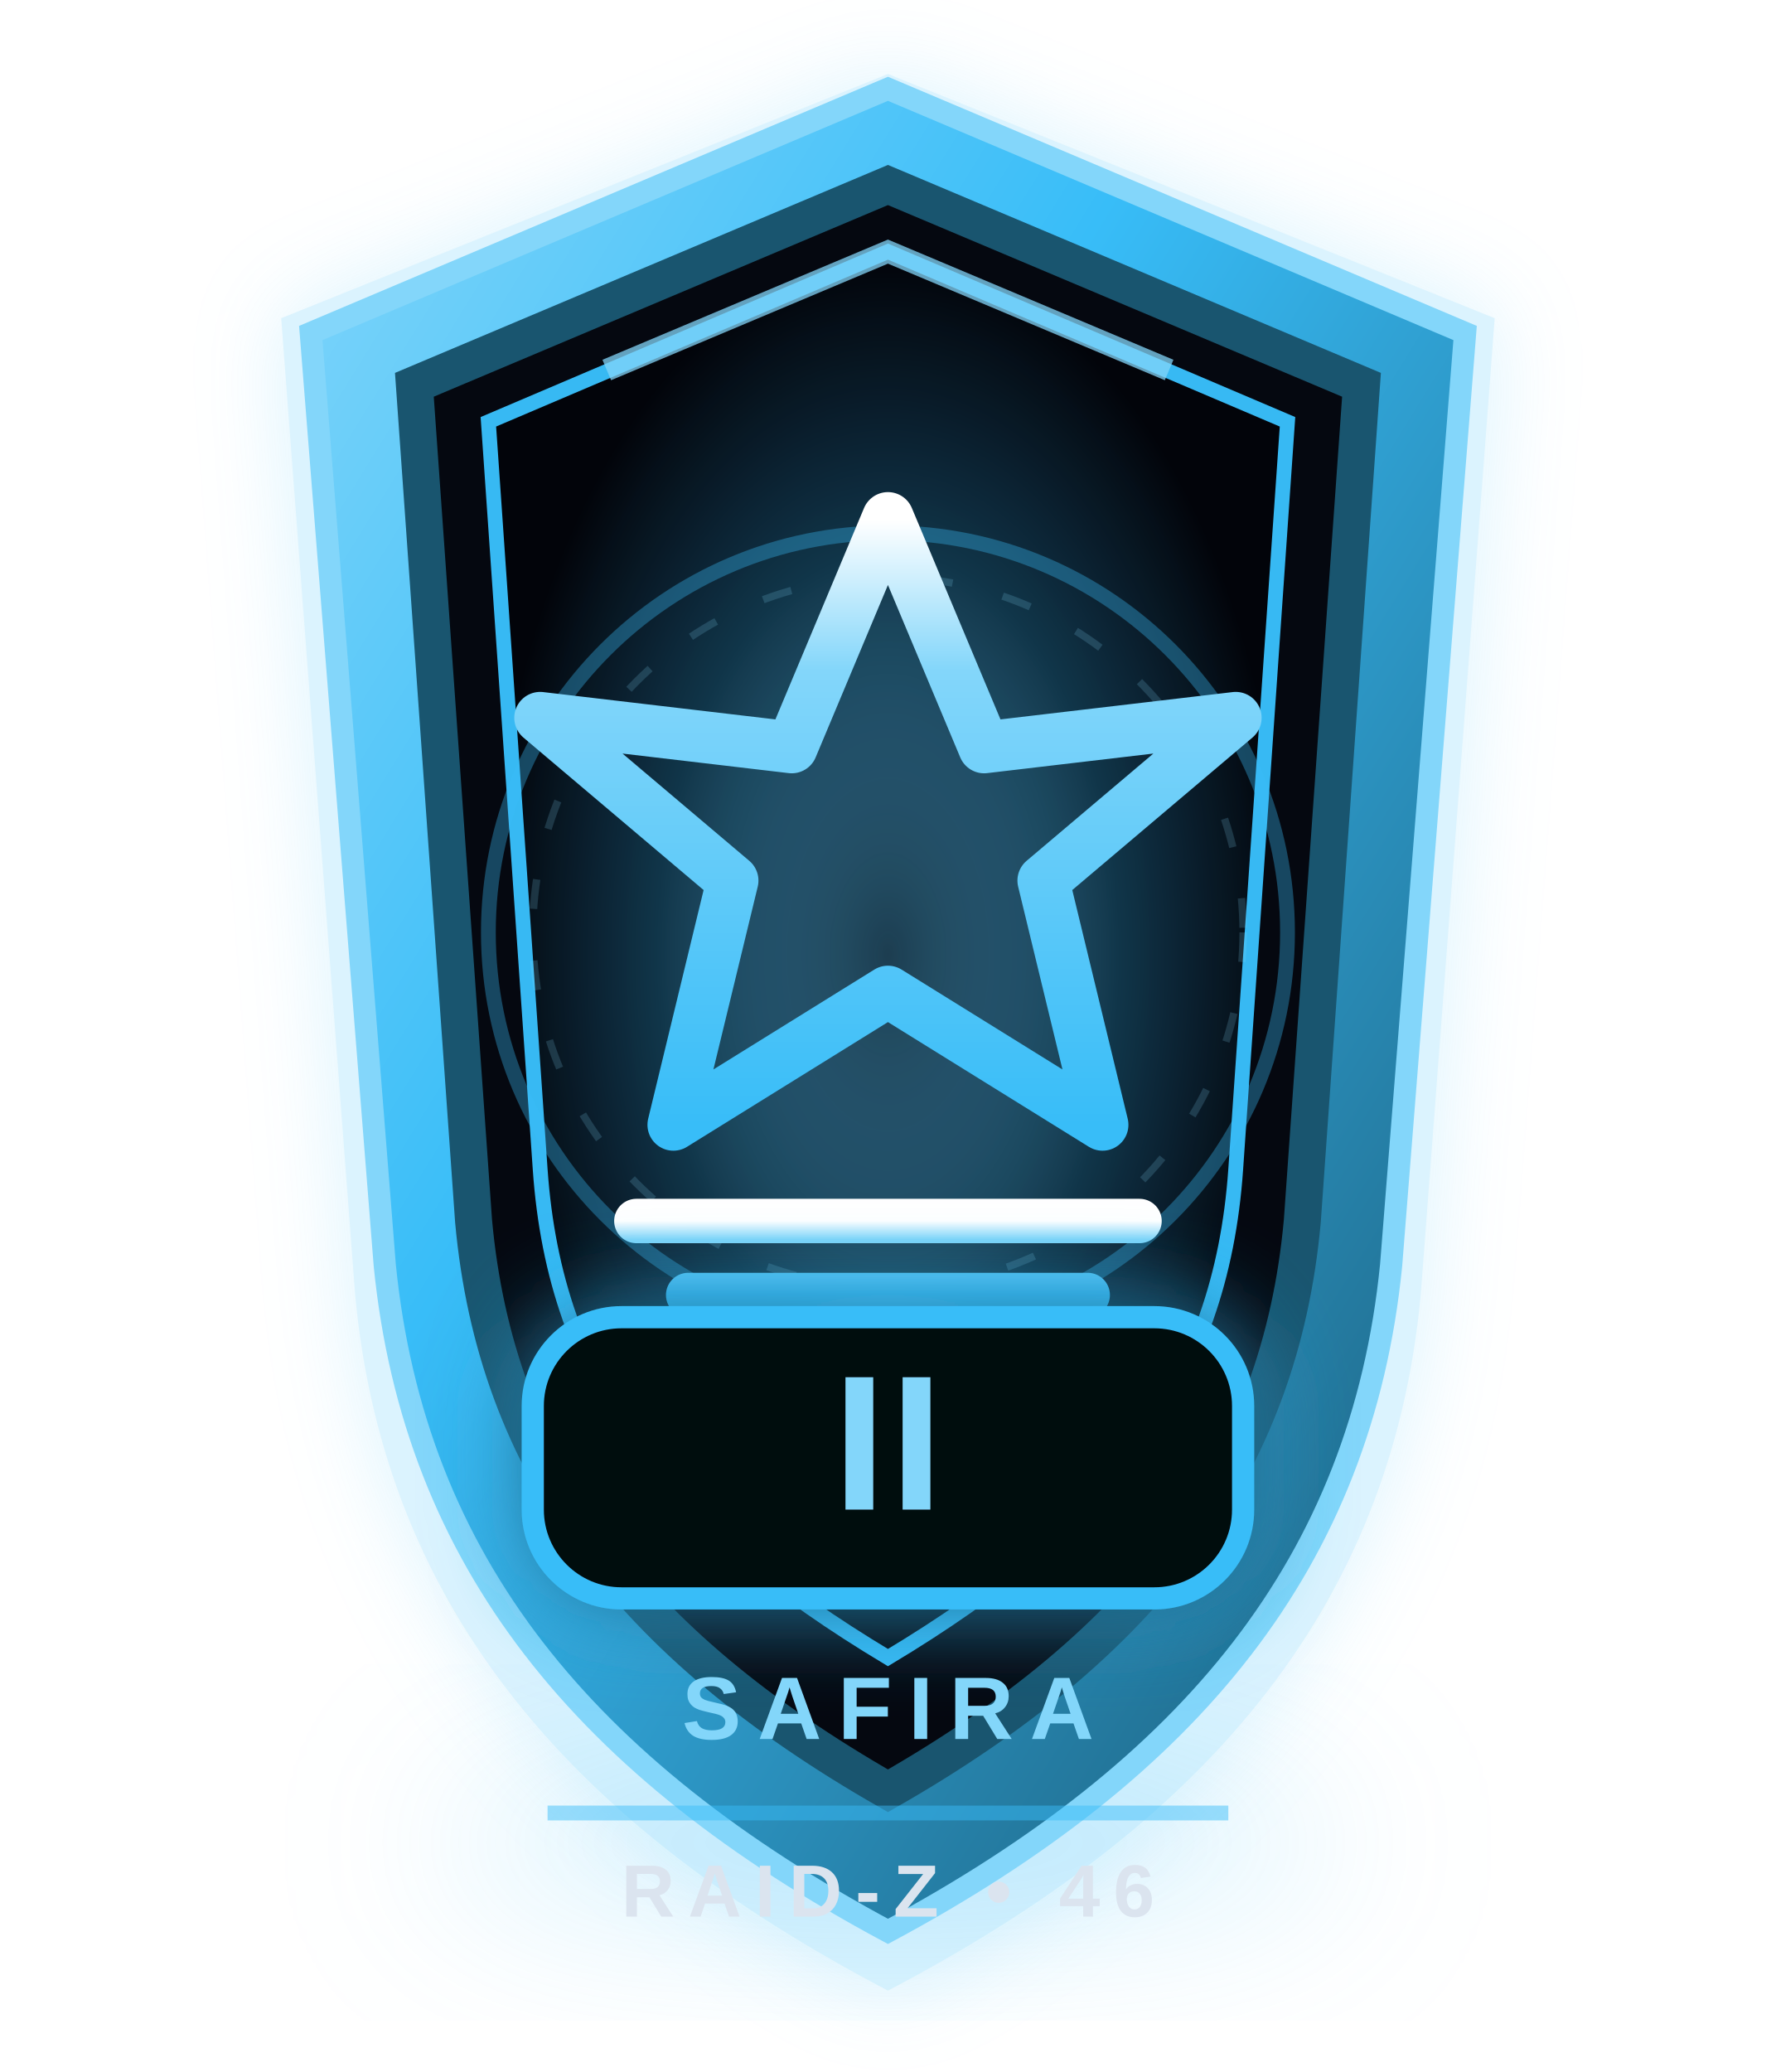
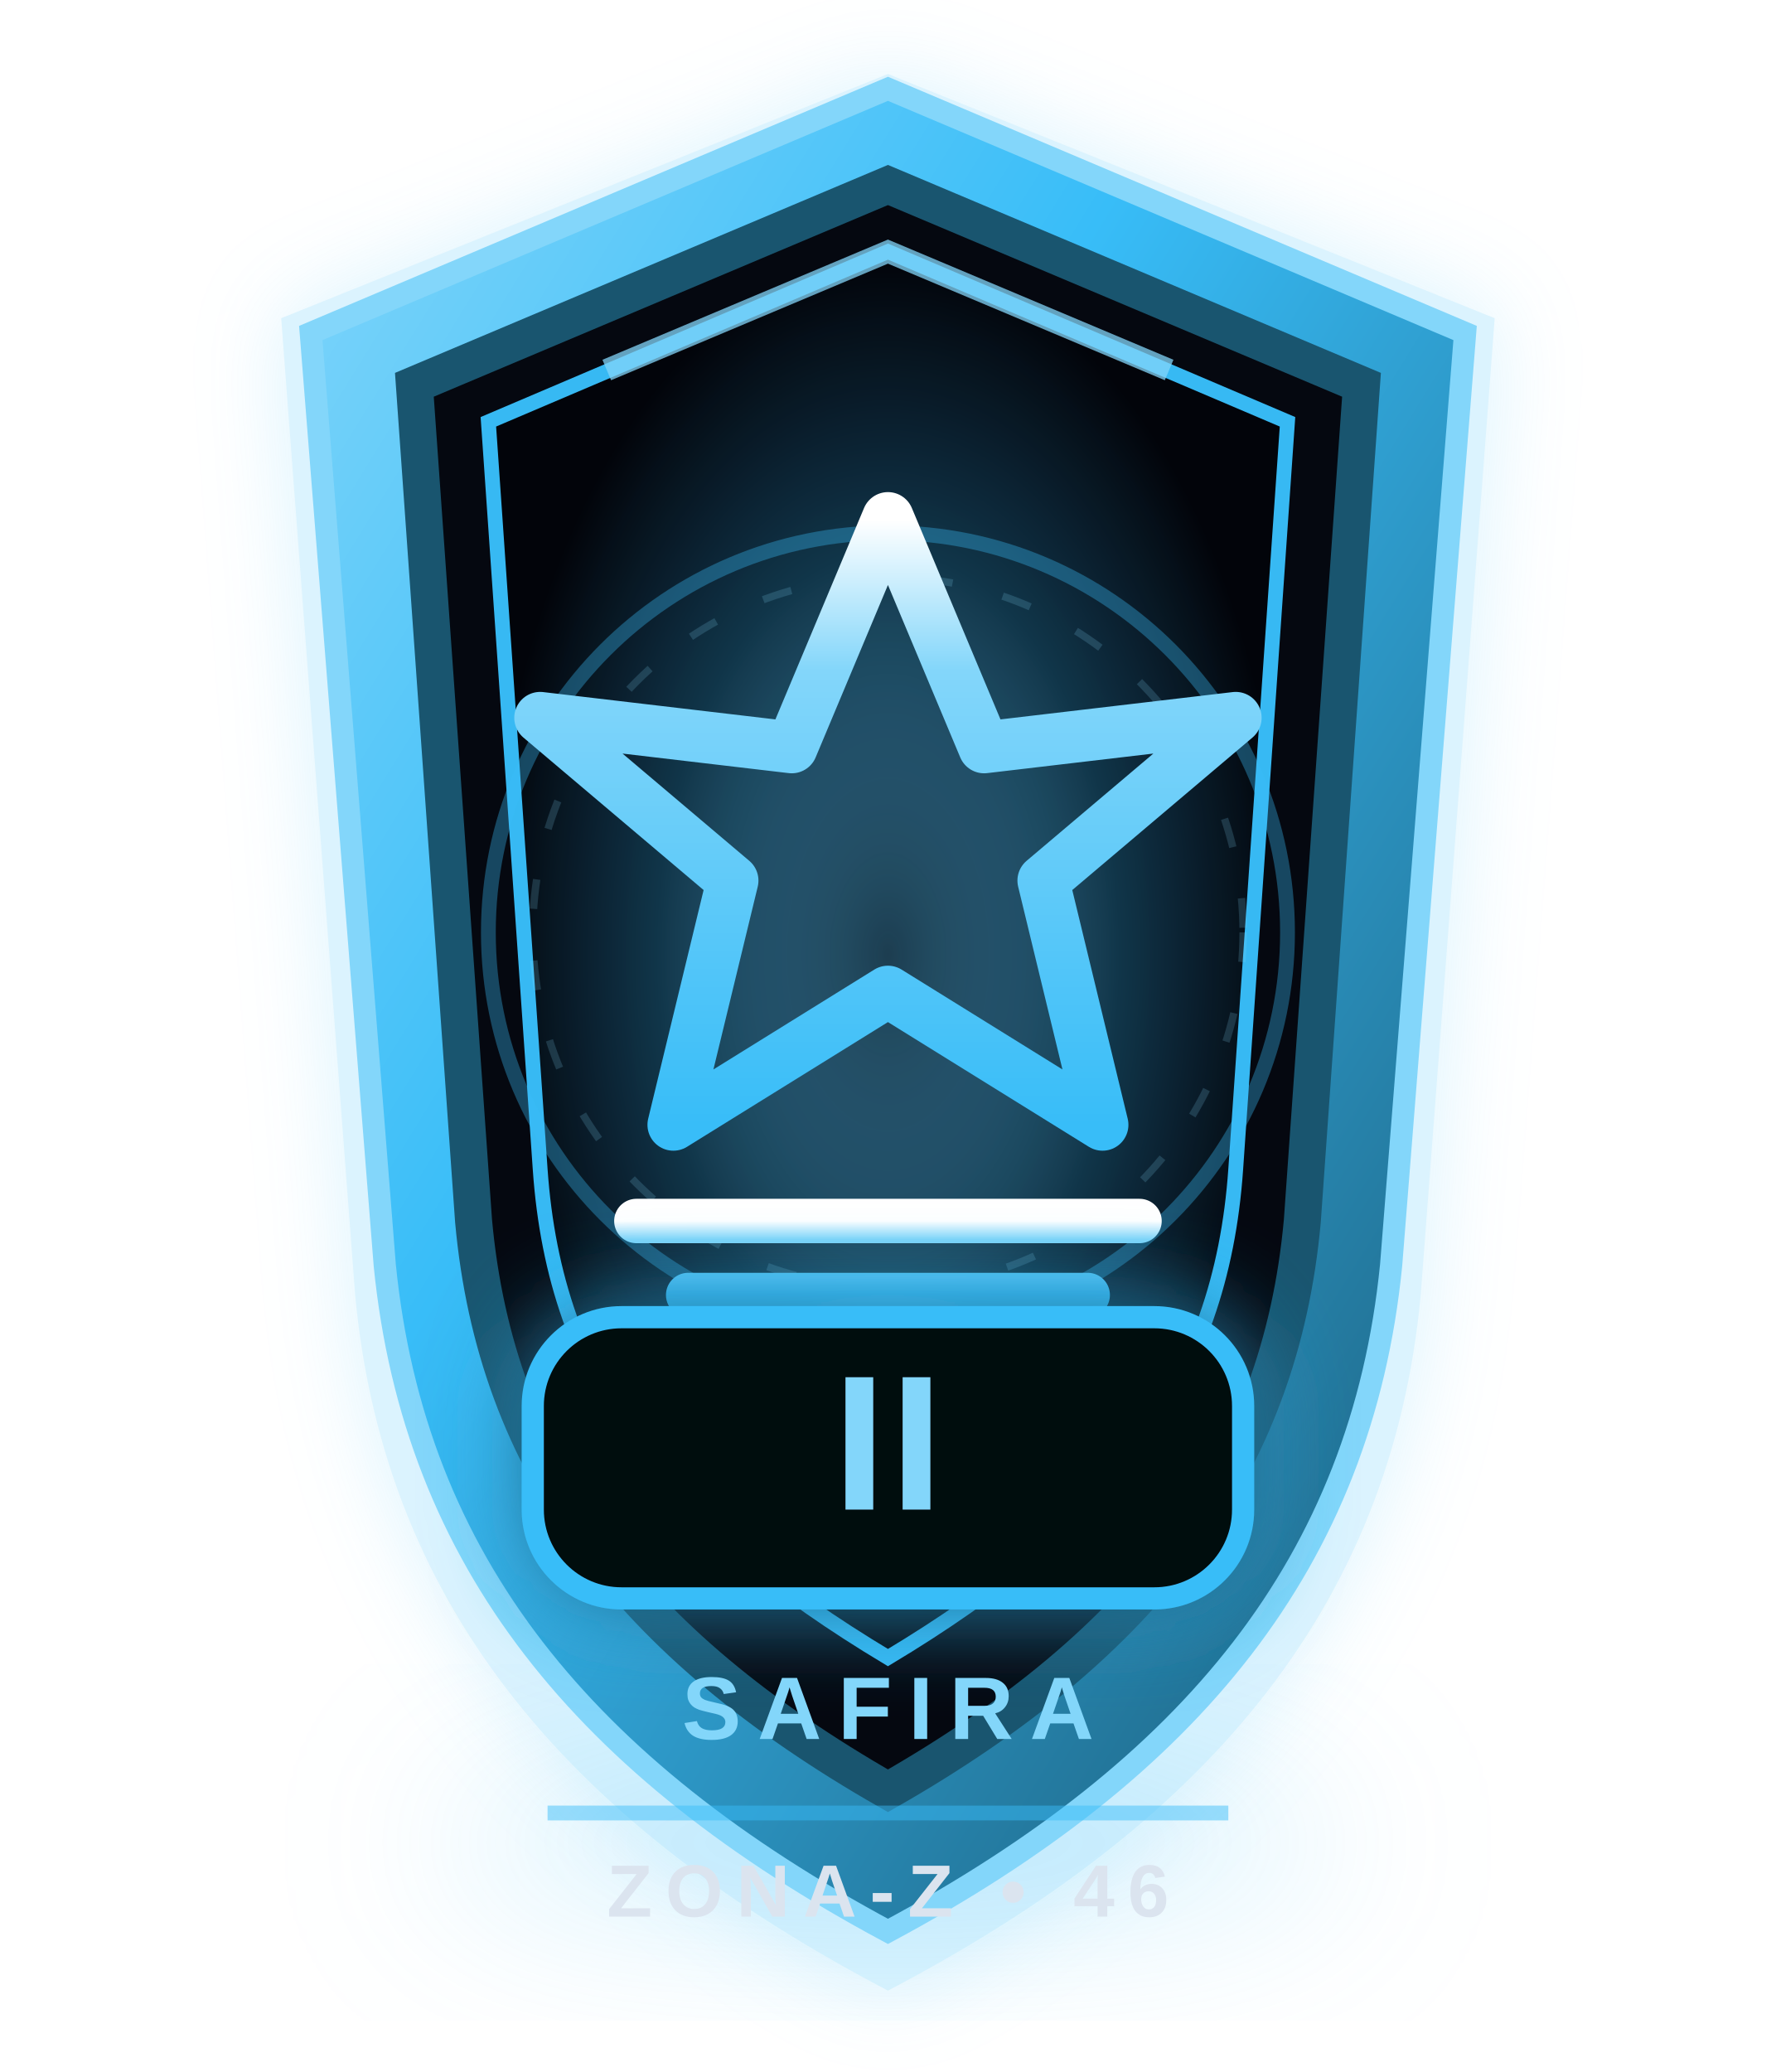
<svg xmlns="http://www.w3.org/2000/svg" width="240" height="280" viewBox="0 0 240 280" role="img" aria-label="Combatente de Elite">
  <defs>
    <linearGradient id="shield" x1="0" y1="0" x2="1" y2="1">
      <stop offset="0" stop-color="#83d6fa" />
      <stop offset=".38" stop-color="#38bdf8" />
      <stop offset="1" stop-color="#19556f" />
    </linearGradient>
    <linearGradient id="glow" x1="0" y1="0" x2="0" y2="1">
      <stop offset="0" stop-color="#fff" />
      <stop offset=".25" stop-color="#83d6fa" />
      <stop offset="1" stop-color="#38bdf8" />
    </linearGradient>
    <radialGradient id="core">
      <stop offset="0" stop-color="#5bc8f9" stop-opacity=".28" />
      <stop offset=".58" stop-color="#11384d" stop-opacity=".95" />
      <stop offset="1" stop-color="#02040a" />
    </radialGradient>
    <filter id="shadow" x="-70%" y="-70%" width="240%" height="240%">
      <feGaussianBlur stdDeviation="6" result="b" />
      <feMerge>
        <feMergeNode in="b" />
        <feMergeNode in="SourceGraphic" />
      </feMerge>
    </filter>
    <filter id="soft" x="-50%" y="-50%" width="200%" height="200%">
      <feGaussianBlur stdDeviation="12" />
    </filter>
  </defs>
  <ellipse cx="120" cy="249" rx="62" ry="12" fill="#38bdf8" opacity=".18" filter="url(#soft)" />
  <path d="M120 10 202 43l-10 132c-4 43-30 72-72 94-42-22-68-51-72-94L38 43Z" fill="#38bdf8" opacity=".18" filter="url(#shadow)" />
  <path d="M120 12 198 45l-10 126c-4 40-27 68-68 90-41-22-64-50-68-90L42 45Z" fill="url(#shield)" stroke="#83d6fa" stroke-width="3" />
  <path d="M120 25 184 52l-8 113c-3 33-21 57-56 77-35-20-53-44-56-77L56 52Z" fill="#050810" stroke="#19556f" stroke-width="5" />
  <path d="M120 34 174 57l-7 101c-2 29-17 48-47 66-30-18-45-37-47-66L66 57Z" fill="url(#core)" stroke="#38bdf8" stroke-width="2" opacity=".98" />
  <path d="M82 50 120 34l38 16" fill="none" stroke="#83d6fa" stroke-width="3" opacity=".75" />
  <circle cx="120" cy="126" r="54" fill="none" stroke="#38bdf8" stroke-width="2" opacity=".35" />
  <circle cx="120" cy="126" r="48" fill="none" stroke="#83d6fa" stroke-width="1" opacity=".18" stroke-dasharray="4 7" />
  <g transform="translate(120 126)">
    <path d="m0-56 13 31 34-4-26 22 8 33L0 8-29 26l8-33-26-22 34 4Z" fill="none" stroke="url(#glow)" stroke-width="7" stroke-linejoin="round" />
    <path d="M-34 39h68M-27 49h54" stroke="url(#glow)" stroke-width="6" stroke-linecap="round" />
  </g>
  <g filter="url(#shadow)">
    <rect x="72" y="178" width="96" height="38" rx="12" fill="#05070c" stroke="#38bdf8" stroke-width="3" />
    <text x="120" y="204" fill="#83d6fa" text-anchor="middle" font-family="Arial Black,Arial,sans-serif" font-size="26" font-weight="900" letter-spacing=".5">II</text>
  </g>
  <text x="120" y="235" fill="#83d6fa" text-anchor="middle" font-family="Arial,Helvetica,sans-serif" font-size="12" font-weight="900" letter-spacing="2.2">SAFIRA</text>
  <path d="M74 245h92" stroke="#38bdf8" stroke-width="2" opacity=".48" />
-   <text x="120" y="259" fill="#dbe4ef" text-anchor="middle" font-family="Arial,Helvetica,sans-serif" font-size="10" font-weight="800" letter-spacing="1.8">RAID-Z • 46</text>
+   <text x="120" y="259" fill="#dbe4ef" text-anchor="middle" font-family="Arial,Helvetica,sans-serif" font-size="10" font-weight="800" letter-spacing="1.8">ZONA-Z • 46</text>
</svg>
